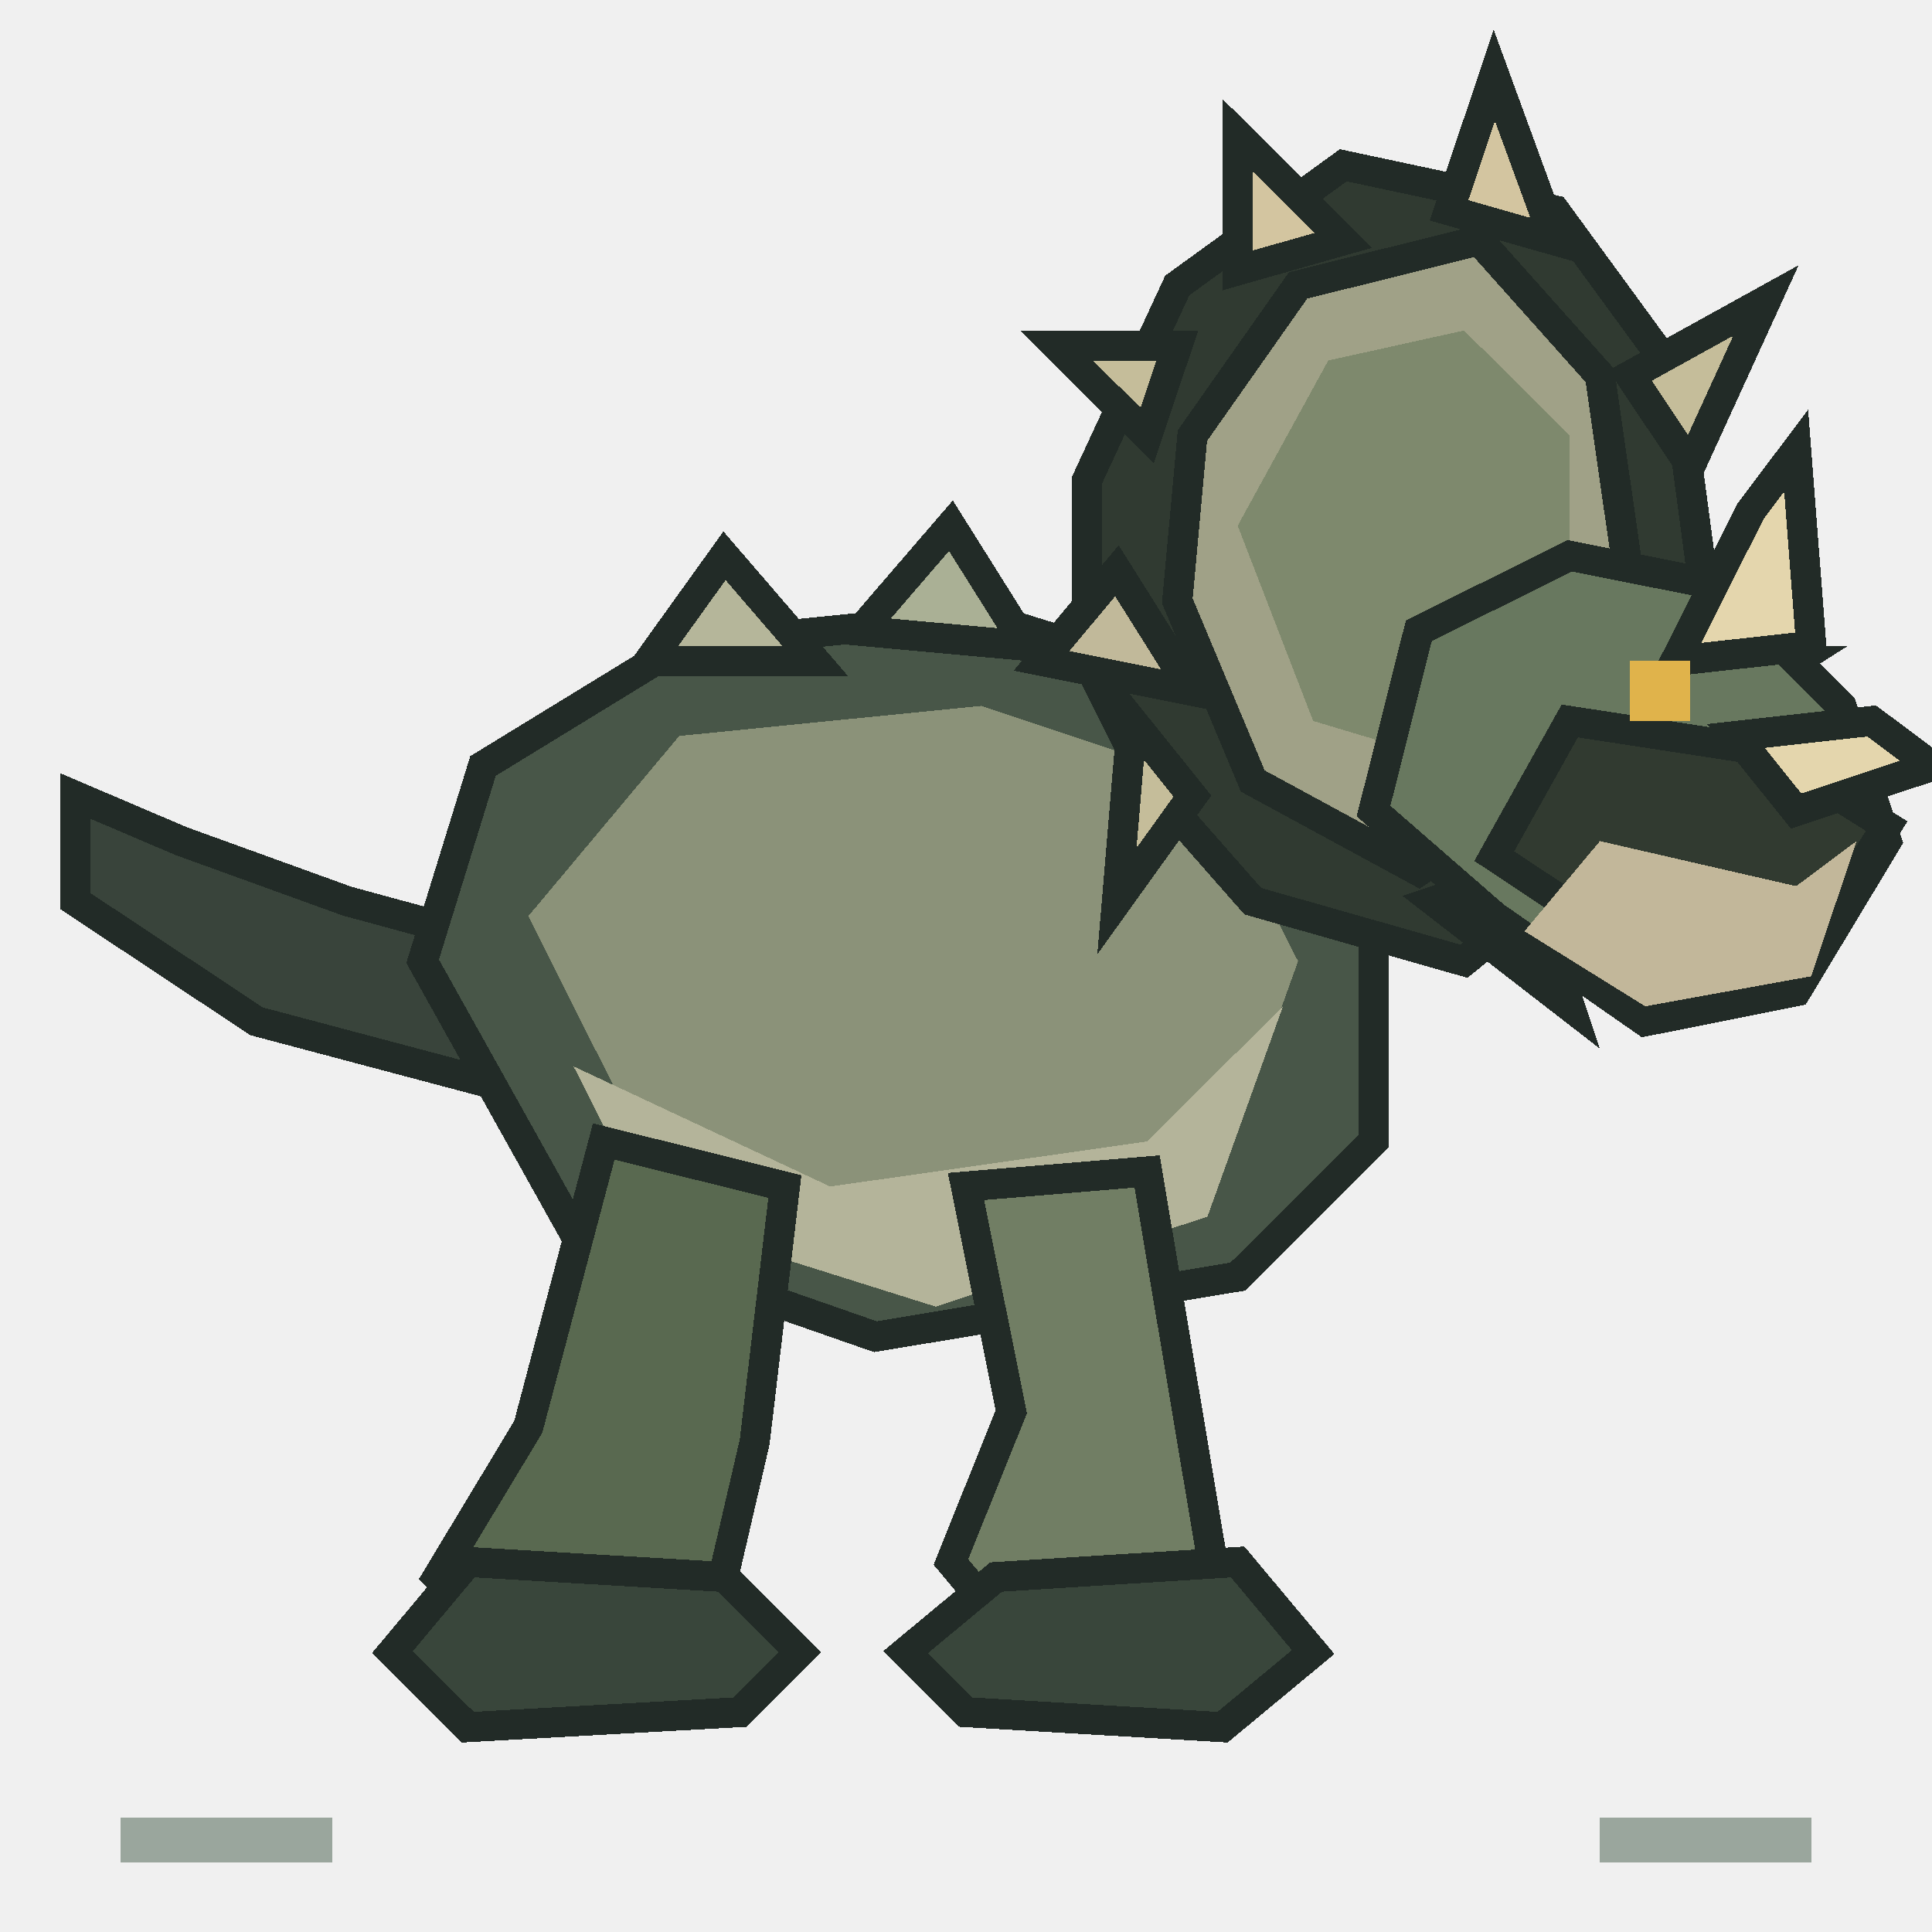
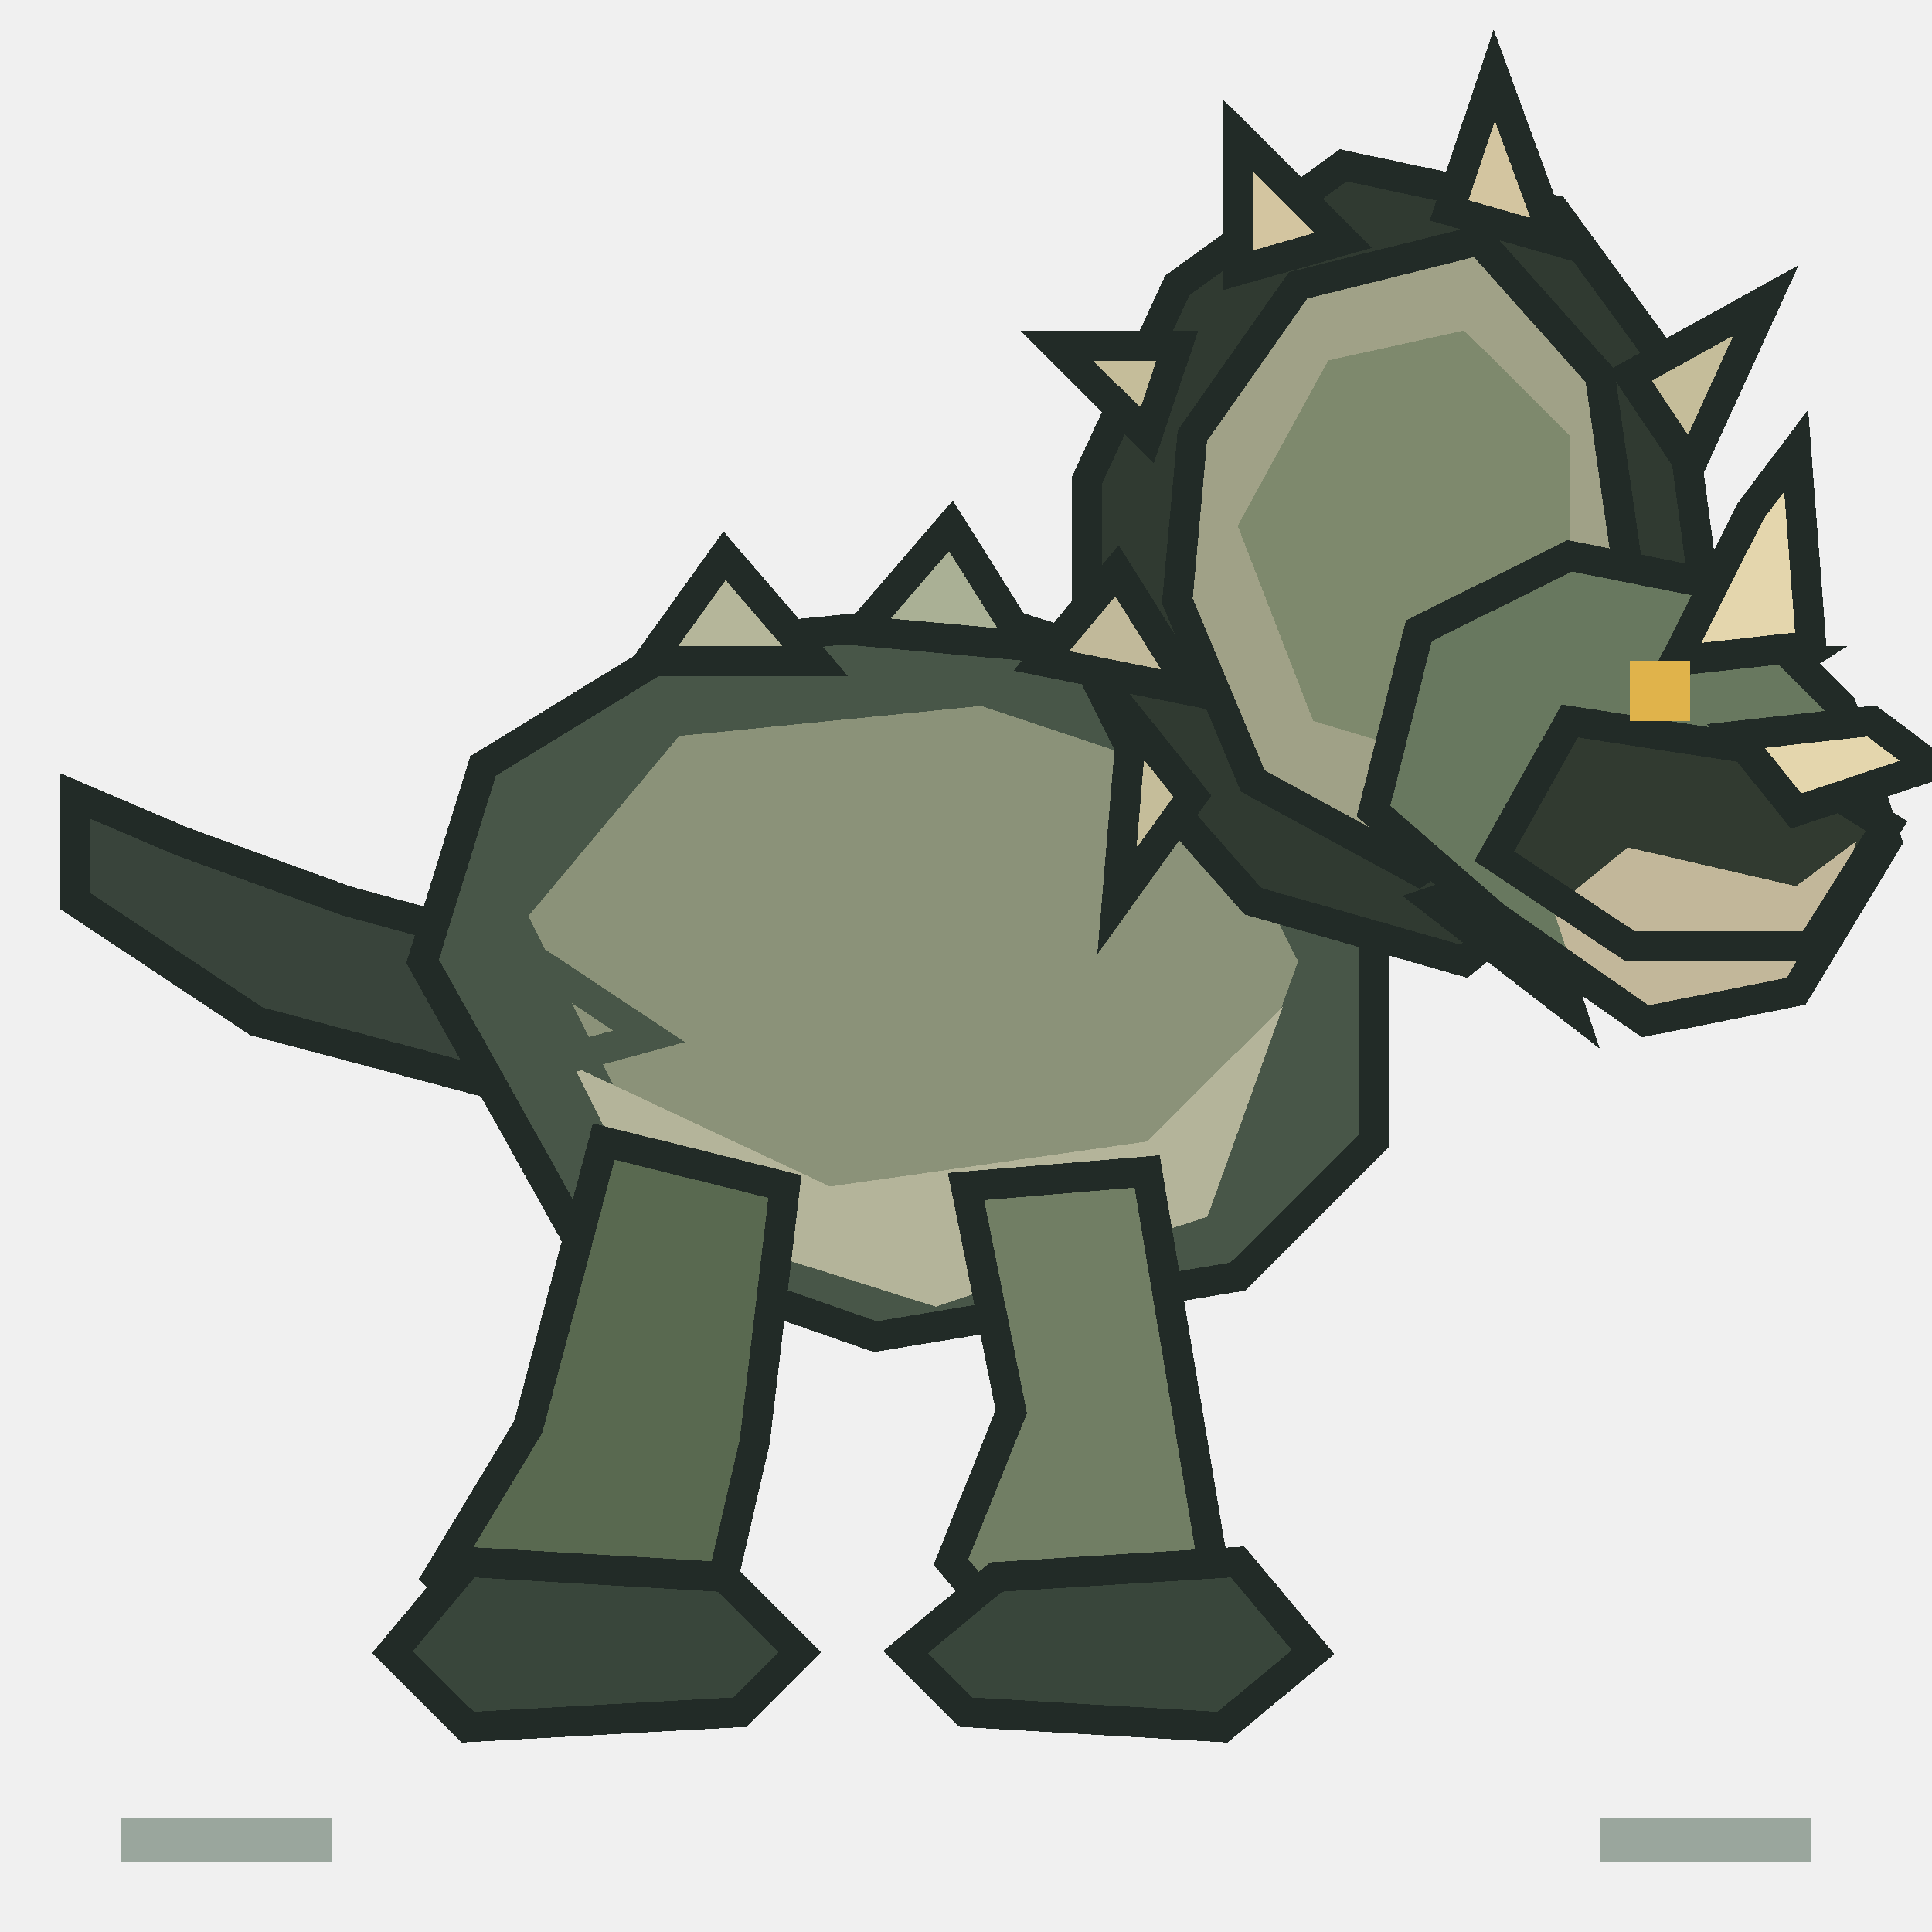
<svg xmlns="http://www.w3.org/2000/svg" data-pose="recover" data-feet-orientation="forward" viewBox="0 0 128 128" shape-rendering="crispEdges" role="img" aria-label="Ferrucutus Cerastes" data-character="Ferrucutus Cerastes" data-species="Ceratopsian" data-origin="King Kong 2005" data-anatomy="quadruped oval spiked frill paired nasal horns short thick tail">
  <g data-pose-transform="recover" transform="translate(0 1) scale(1 .995)">
    <g stroke="#222b27" stroke-width="2" stroke-linejoin="miter">
+       <defs>
+         <mask id="dino-outline-mask-2" maskUnits="userSpaceOnUse" x="0" y="0" width="128" height="128" style="mask-type:luminance">
+           <g fill="#ffffff" stroke="none">
+             <polygon points="34,62 23,59 12,55 5,52 5,59 17,67 32,71 43,68" />
+             <polygon points="28,63 32,50 45,42 65,40 81,45 91,56 91,75 82,84 58,88 38,81" />
+             <polygon points="40,75 52,78 50,95 47,108 34,109 29,104 35,94" />
+             <polygon points="64,78 76,77 79,95 81,107 68,109 63,103 67,93" />
+             <polygon points="31,104 48,103 53,109 48,114 30,113 26,109" transform="translate(79 0) scale(-1 1)" />
+             <polygon points="66,104 82,103 87,109 81,114 64,113 60,109" />
+             <polygon points="72,43 72,31 78,18 89,10 103,13 111,24 113,39 108,54 97,63 83,59 76,51" />
+             <polygon points="78,39 79,28 86,18 98,15 106,24 108,38 103,51 94,57 83,51" />
+             <polygon points="76,28 70,22 78,22" />
+             <polygon points="82,17 82,8 89,15" />
+             <polygon points="96,13 99,4 103,15" />
+             <polygon points="108,24 117,19 112,30" />
+             <polygon points="110,43 119,43 108,50" />
+             <polygon points="101,57 104,66 95,59" />
+             <polygon points="79,52 74,59 75,47" />
+             <polygon points="94,41 104,36 114,38 122,46 125,55 119,65 109,67 99,60 91,53" />
+             <polygon points="104,47 117,49 125,54 120,62 108,62 99,56" />
+             <polygon points="111,43 116,33 119,29 120,42" />
+             <polygon points="115,48 124,47 128,50 119,53" />
+             <polygon points="43,43 48,36 54,43" />
+             <polygon points="57,41 63,34 68,42" />
+             <polygon points="69,43 74,37 79,45" />
+           </g>
+           <polygon points="34,62 23,59 12,55 5,52 5,59 17,67 32,71 43,68" fill="none" stroke="#000000" stroke-width="2" stroke-linejoin="miter" />
+           <polygon points="28,63 32,50 45,42 65,40 81,45 91,56 91,75 82,84 58,88 38,81" fill="none" stroke="#000000" stroke-width="2" stroke-linejoin="miter" />
+           <polygon points="40,75 52,78 50,95 47,108 34,109 29,104 35,94" fill="none" stroke="#000000" stroke-width="2" stroke-linejoin="miter" />
+           <polygon points="64,78 76,77 79,95 81,107 68,109 63,103 67,93" fill="none" stroke="#000000" stroke-width="2" stroke-linejoin="miter" />
+           <polygon points="31,104 48,103 53,109 48,114 30,113 26,109" transform="translate(79 0) scale(-1 1)" fill="none" stroke="#000000" stroke-width="2" stroke-linejoin="miter" />
+           <polygon points="66,104 82,103 87,109 81,114 64,113 60,109" fill="none" stroke="#000000" stroke-width="2" stroke-linejoin="miter" />
+           <polygon points="72,43 72,31 78,18 89,10 103,13 111,24 113,39 108,54 97,63 83,59 76,51" fill="none" stroke="#000000" stroke-width="2" stroke-linejoin="miter" />
+           <polygon points="78,39 79,28 86,18 98,15 106,24 108,38 103,51 94,57 83,51" fill="none" stroke="#000000" stroke-width="2" stroke-linejoin="miter" />
+           <polygon points="76,28 70,22 78,22" fill="none" stroke="#000000" stroke-width="2" stroke-linejoin="miter" />
+           <polygon points="82,17 82,8 89,15" fill="none" stroke="#000000" stroke-width="2" stroke-linejoin="miter" />
+           <polygon points="96,13 99,4 103,15" fill="none" stroke="#000000" stroke-width="2" stroke-linejoin="miter" />
+           <polygon points="108,24 117,19 112,30" fill="none" stroke="#000000" stroke-width="2" stroke-linejoin="miter" />
+           <polygon points="110,43 119,43 108,50" fill="none" stroke="#000000" stroke-width="2" stroke-linejoin="miter" />
+           <polygon points="101,57 104,66 95,59" fill="none" stroke="#000000" stroke-width="2" stroke-linejoin="miter" />
+           <polygon points="79,52 74,59 75,47" fill="none" stroke="#000000" stroke-width="2" stroke-linejoin="miter" />
+           <polygon points="94,41 104,36 114,38 122,46 125,55 119,65 109,67 99,60 91,53" fill="none" stroke="#000000" stroke-width="2" stroke-linejoin="miter" />
+           <polygon points="104,47 117,49 125,54 120,62 108,62 99,56" fill="none" stroke="#000000" stroke-width="2" stroke-linejoin="miter" />
+           <polygon points="111,43 116,33 119,29 120,42" fill="none" stroke="#000000" stroke-width="2" stroke-linejoin="miter" />
+           <polygon points="115,48 124,47 128,50 119,53" fill="none" stroke="#000000" stroke-width="2" stroke-linejoin="miter" />
+           <polygon points="43,43 48,36 54,43" fill="none" stroke="#000000" stroke-width="2" stroke-linejoin="miter" />
+           <polygon points="57,41 63,34 68,42" fill="none" stroke="#000000" stroke-width="2" stroke-linejoin="miter" />
+           <polygon points="69,43 74,37 79,45" fill="none" stroke="#000000" stroke-width="2" stroke-linejoin="miter" />
+         </mask>
+       </defs>
      <polygon points="34,62 23,59 12,55 5,52 5,59 17,67 32,71 43,68" fill="#39443b" />
      <polygon points="28,63 32,50 45,42 65,40 81,45 91,56 91,75 82,84 58,88 38,81" fill="#485648" />
-       <polygon points="35,60 45,48 65,46 80,51 86,63 81,77 62,82 43,76" fill="#8b9279" stroke="none" />
-       <polygon points="38,70 55,78 76,75 85,66 80,80 62,86 43,80" fill="#b4b49a" stroke="none" />
+       <polygon points="35,60 45,48 65,46 80,51 86,63 81,77 62,82 43,76" fill="#8b9279" stroke="none" mask="url(#dino-outline-mask-2)" />
+       <polygon points="38,70 55,78 76,75 85,66 80,80 62,86 43,80" fill="#b4b49a" stroke="none" mask="url(#dino-outline-mask-2)" />
      <polygon points="40,75 52,78 50,95 47,108 34,109 29,104 35,94" fill="#596950" />
      <polygon points="64,78 76,77 79,95 81,107 68,109 63,103 67,93" fill="#717e64" />
      <polygon points="31,104 48,103 53,109 48,114 30,113 26,109" data-foot-facing="forward" transform="translate(79 0) scale(-1 1)" fill="#39463b" />
      <polygon points="66,104 82,103 87,109 81,114 64,113 60,109" data-foot-facing="forward" fill="#39463b" />
      <polygon points="72,43 72,31 78,18 89,10 103,13 111,24 113,39 108,54 97,63 83,59 76,51" fill="#303a31" />
      <polygon points="78,39 79,28 86,18 98,15 106,24 108,38 103,51 94,57 83,51" fill="#a0a187" />
-       <polygon points="82,34 88,23 97,21 104,28 104,42 97,50 87,47" fill="#7e896d" stroke="none" />
+       <polygon points="82,34 88,23 97,21 104,28 104,42 97,50 87,47" fill="#7e896d" stroke="none" mask="url(#dino-outline-mask-2)" />
      <polygon points="76,28 70,22 78,22" fill="#c5bd9a" />
      <polygon points="82,17 82,8 89,15" fill="#d3c5a0" />
      <polygon points="96,13 99,4 103,15" fill="#d3c5a0" />
      <polygon points="108,24 117,19 112,30" fill="#c5bd9a" />
      <polygon points="110,43 119,43 108,50" fill="#c5bd9a" />
      <polygon points="101,57 104,66 95,59" fill="#c5bd9a" />
      <polygon points="79,52 74,59 75,47" fill="#c5bd9a" />
      <polygon points="94,41 104,36 114,38 122,46 125,55 119,65 109,67 99,60 91,53" fill="#68785f" />
      <polygon points="104,47 117,49 125,54 120,62 108,62 99,56" fill="#313a30" />
-       <polygon points="106,55 119,58 123,55 120,64 109,66 101,61" fill="#c2b79a" stroke="none" />
+       <polygon points="106,55 119,58 123,55 120,64 109,66 101,61" fill="#c2b79a" stroke="none" mask="url(#dino-outline-mask-2)" />
      <polygon points="111,43 116,33 119,29 120,42" fill="#e4d6ad" />
      <polygon points="115,48 124,47 128,50 119,53" fill="#e4d6ad" />
      <rect x="108" y="43" width="4" height="4" fill="#e0b34b" stroke="none" />
      <polygon points="43,43 48,36 54,43" fill="#b5b69a" />
      <polygon points="57,41 63,34 68,42" fill="#aab095" />
      <polygon points="69,43 74,37 79,45" fill="#c1b99a" />
    </g>
    <g data-motion-accent="recovery" shape-rendering="crispEdges">
      <path d="M8 120h14v3H8zM106 120h14v3h-14z" fill="#9aa69d" />
    </g>
  </g>
</svg>
